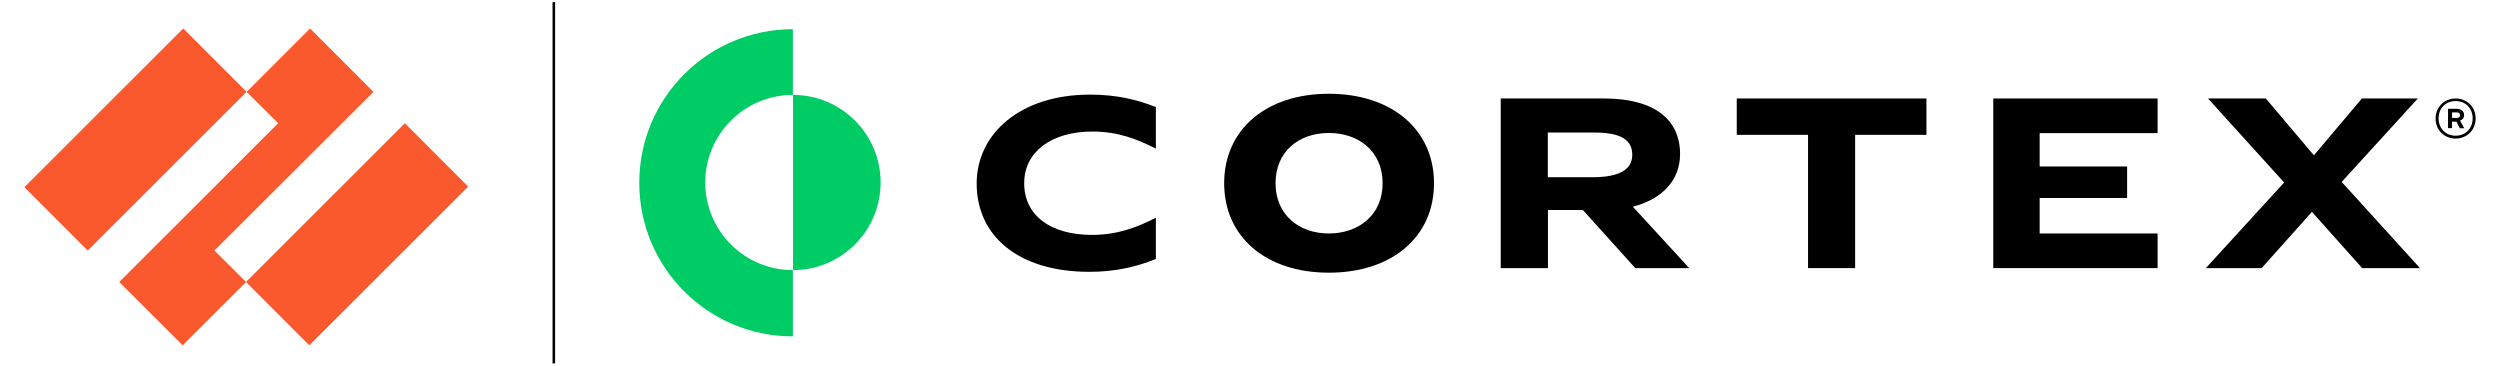
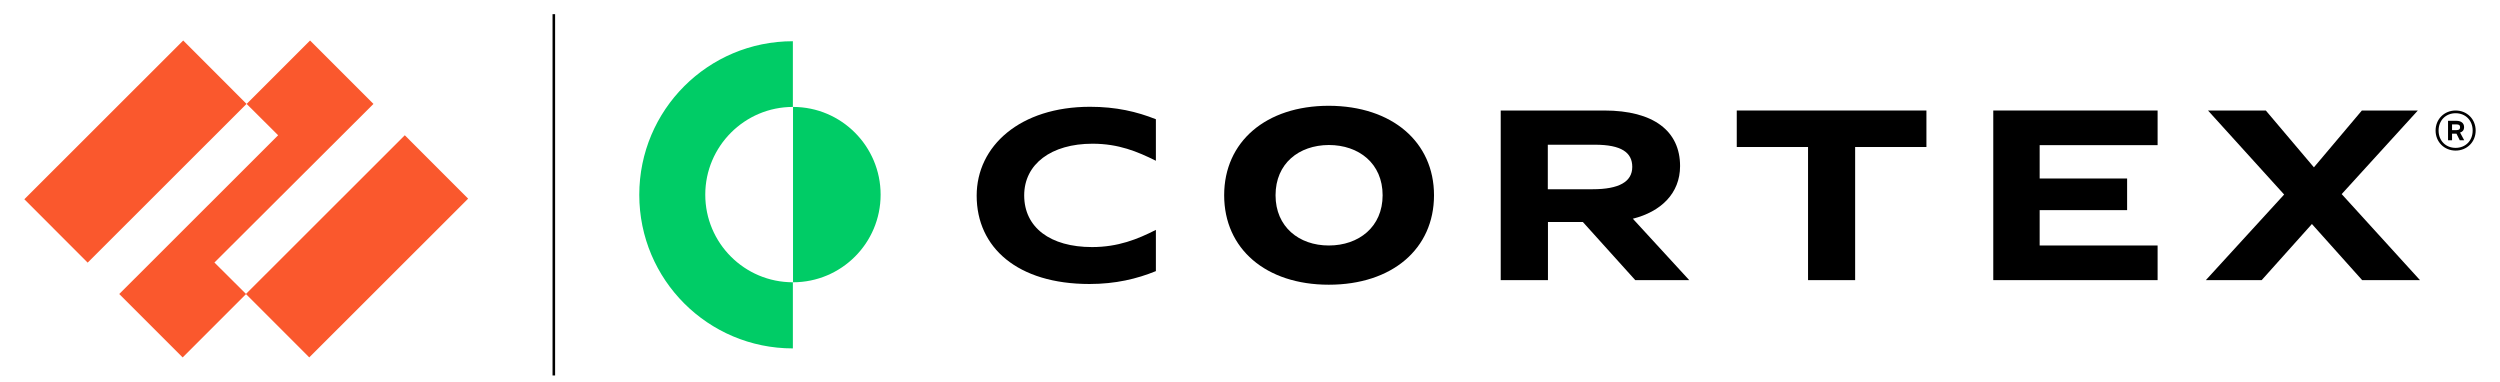
- <svg xmlns="http://www.w3.org/2000/svg" version="1.1" id="Layer_1" x="0px" y="0px" viewBox="0 0 1746.5 255.3" style="enable-background:new 0 0 1746.5 255.3;" xml:space="preserve">
+ <svg xmlns="http://www.w3.org/2000/svg" version="1.1" id="Layer_1" x="0px" y="0px" viewBox="0 0 1746.5 266.4" style="enable-background:new 0 0 1746.5 266.4;" xml:space="preserve">
  <style type="text/css">
	.st0{fill:#FA582D;}
	.st1{fill:#00CC66;}
</style>
  <g>
-     <polygon class="st0" points="260.9,64.2 216.6,19.9 172.3,64.2 194.3,86.1 83.3,197 127.6,241.2 171.9,197 149.8,175  " />
-     <rect x="16.2" y="66.2" transform="matrix(0.7074 -0.7068 0.7068 0.7074 -41.2167 95.3965)" class="st0" width="156.9" height="62.6" />
-     <rect x="171" y="132.4" transform="matrix(0.7074 -0.7068 0.7068 0.7074 -42.7114 224.178)" class="st0" width="156.9" height="62.6" />
+     <polygon class="st0" points="260.9,72.6 216.6,28.3 172.3,72.6 194.3,94.5 83.3,205.4 127.6,249.7 171.9,205.4 149.8,183.4  " />
+     <rect x="16.2" y="74.6" transform="matrix(0.7074 -0.7068 0.7068 0.7074 -47.1893 97.8689)" class="st0" width="156.9" height="62.6" />
+     <rect x="171" y="140.8" transform="matrix(0.7074 -0.7068 0.7068 0.7074 -48.6839 226.6504)" class="st0" width="156.9" height="62.6" />
  </g>
-   <rect x="386" y="1.5" width="1.8" height="252.4" />
+   <rect x="386" y="9.9" width="1.8" height="252.4" />
  <g>
    <g>
      <g>
-         <path class="st1" d="M615.2,127.5c0,33.8-27.4,61.2-61.2,61.2V66.3C587.8,66.3,615.2,93.7,615.2,127.5z" />
-         <path class="st1" d="M492.7,127.5c0,33.8,27.4,61.2,61.2,61.2V235c-59.3,0-107.3-48-107.3-107.3c0-59.3,48-107.3,107.3-107.3     v45.9C520.2,66.3,492.7,93.7,492.7,127.5z" />
-         <path d="M682.3,128.2c0,36.3,28.6,61.7,78.8,61.7c18.2,0,33.2-3.6,46.4-9v-28.8c-12.8,6.5-26.4,12-44.6,12     c-29.2,0-47.4-13.7-47.4-36.1c0-21.9,18.9-36.1,47.7-36.1c18.3,0,31.4,5.5,44.3,11.9v-29c-13.3-5.3-27.8-8.7-46-8.7     C712.6,66.1,682.3,93.5,682.3,128.2z" />
-         <path d="M1173.7,107.6c0-24.4-18.4-38.8-53-38.8h-72.3v118.5h33v-40.6h24.4l36.6,40.6h37.7l-39.4-42.9     C1160.2,139.4,1173.7,126.8,1173.7,107.6z M1112.7,123.8h-31.4V92.6h32.9c18.6,0,26.1,5.5,26.1,15.5     C1140.3,118.6,1131,123.8,1112.7,123.8z" />
-         <polygon points="1213.3,94.2 1263.1,94.2 1263.1,187.3 1296,187.3 1296,94.2 1345.8,94.2 1345.8,68.8 1213.3,68.8    " />
-         <polygon points="1392.5,187.3 1507.3,187.3 1507.3,163.1 1424.9,163.1 1424.9,138.3 1486,138.3 1486,116.3 1424.9,116.3      1424.9,93 1507.3,93 1507.3,68.8 1392.5,68.8    " />
-         <polygon points="1635.9,127.1 1689.1,68.8 1650,68.8 1616.5,108.5 1582.9,68.8 1542.5,68.8 1595.7,127.5 1541,187.3 1580,187.3      1615.1,148 1650.2,187.3 1690.6,187.3    " />
+         <path class="st1" d="M615.2,136c0,33.8-27.4,61.2-61.2,61.2V74.7C587.8,74.7,615.2,102.2,615.2,136z" />
+         <path class="st1" d="M492.7,136c0,33.8,27.4,61.2,61.2,61.2v46.2c-59.3,0-107.3-48-107.3-107.3c0-59.3,48-107.3,107.3-107.3v45.9     C520.2,74.7,492.7,102.2,492.7,136z" />
+         <path d="M682.3,136.7c0,36.3,28.6,61.7,78.8,61.7c18.2,0,33.2-3.6,46.4-9v-28.8c-12.8,6.5-26.4,12-44.6,12     c-29.2,0-47.4-13.7-47.4-36.1c0-21.9,18.9-36.1,47.7-36.1c18.3,0,31.4,5.5,44.3,11.9v-29c-13.3-5.3-27.8-8.7-46-8.7     C712.6,74.6,682.3,102,682.3,136.7z" />
+         <path d="M1173.7,116c0-24.4-18.4-38.8-53-38.8h-72.3v118.5h33v-40.6h24.4l36.6,40.6h37.7l-39.4-42.9     C1160.2,147.9,1173.7,135.2,1173.7,116z M1112.7,132.2h-31.4v-31.1h32.9c18.6,0,26.1,5.5,26.1,15.5     C1140.3,127,1131,132.2,1112.7,132.2z" />
+         <polygon points="1213.3,102.7 1263.1,102.7 1263.1,195.7 1296,195.7 1296,102.7 1345.8,102.7 1345.8,77.2 1213.3,77.2    " />
+         <polygon points="1392.5,195.7 1507.3,195.7 1507.3,171.5 1424.9,171.5 1424.9,146.8 1486,146.8 1486,124.7 1424.9,124.7      1424.9,101.4 1507.3,101.4 1507.3,77.2 1392.5,77.2    " />
+         <polygon points="1635.9,135.6 1689.1,77.2 1650,77.2 1616.5,116.9 1582.9,77.2 1542.5,77.2 1595.7,135.9 1541,195.7 1580,195.7      1615.1,156.5 1650.2,195.7 1690.6,195.7    " />
        <g>
          <g>
-             <path d="M1001.8,128c0,37.4-29.2,62.5-73.5,62.5c-44,0-73.1-25.1-73.1-62.5c0-37.4,29.2-62.5,73.1-62.5       C972.6,65.5,1001.8,90.8,1001.8,128z M891.1,128c0,22.1,16.4,35.1,37.2,35.1c21,0,37.6-13,37.6-35.1       c0-22.2-16.6-35.1-37.6-35.1C907.4,92.9,891.1,105.8,891.1,128z" />
+             <path d="M1001.8,136.4c0,37.4-29.2,62.5-73.5,62.5c-44,0-73.1-25.1-73.1-62.5c0-37.4,29.2-62.5,73.1-62.5       C972.6,74,1001.8,99.3,1001.8,136.4z M891.1,136.4c0,22.1,16.4,35.1,37.2,35.1c21,0,37.6-13,37.6-35.1       c0-22.2-16.6-35.1-37.6-35.1C907.4,101.4,891.1,114.2,891.1,136.4z" />
          </g>
        </g>
      </g>
    </g>
    <g>
-       <path d="M1721.4,80.7v-0.4c0-2.5-1.9-4.3-5.3-4.3h-5.9v13.5h2.8V85h3.1l2.3,4.6h3.1l-2.9-5.4C1720.4,83.6,1721.4,82.3,1721.4,80.7     M1713,78.5h3.1c1.8,0,2.5,0.6,2.5,1.9v0.1c0,1.2-0.7,1.9-2.5,1.9h-3.1V78.5z" />
-       <path d="M1715.5,68.8c-7.9,0-14,6-14,14s6,14,14,14c7.9,0,14-6,14-14S1723.5,68.8,1715.5,68.8 M1715.5,94.8    c-6.9,0-11.9-5-11.9-12.1c0-7.1,5-12.1,11.9-12.1c6.9,0,11.9,5,11.9,12.1C1727.4,89.8,1722.4,94.8,1715.5,94.8" />
+       <path d="M1721.4,89.1v-0.4c0-2.5-1.9-4.3-5.3-4.3h-5.9V98h2.8v-4.6h3.1l2.3,4.6h3.1l-2.9-5.4C1720.4,92.1,1721.4,90.8,1721.4,89.1     M1713,86.9h3.1c1.8,0,2.5,0.6,2.5,1.9V89c0,1.2-0.7,1.9-2.5,1.9h-3.1V86.9z" />
+       <path d="M1715.5,77.2c-7.9,0-14,6-14,14c0,7.9,6,14,14,14c7.9,0,14-6,14-14C1729.5,83.3,1723.5,77.2,1715.5,77.2 M1715.5,103.3    c-6.9,0-11.9-5-11.9-12.1c0-7.1,5-12.1,11.9-12.1c6.9,0,11.9,5,11.9,12.1C1727.4,98.3,1722.4,103.3,1715.5,103.3" />
    </g>
  </g>
</svg>
